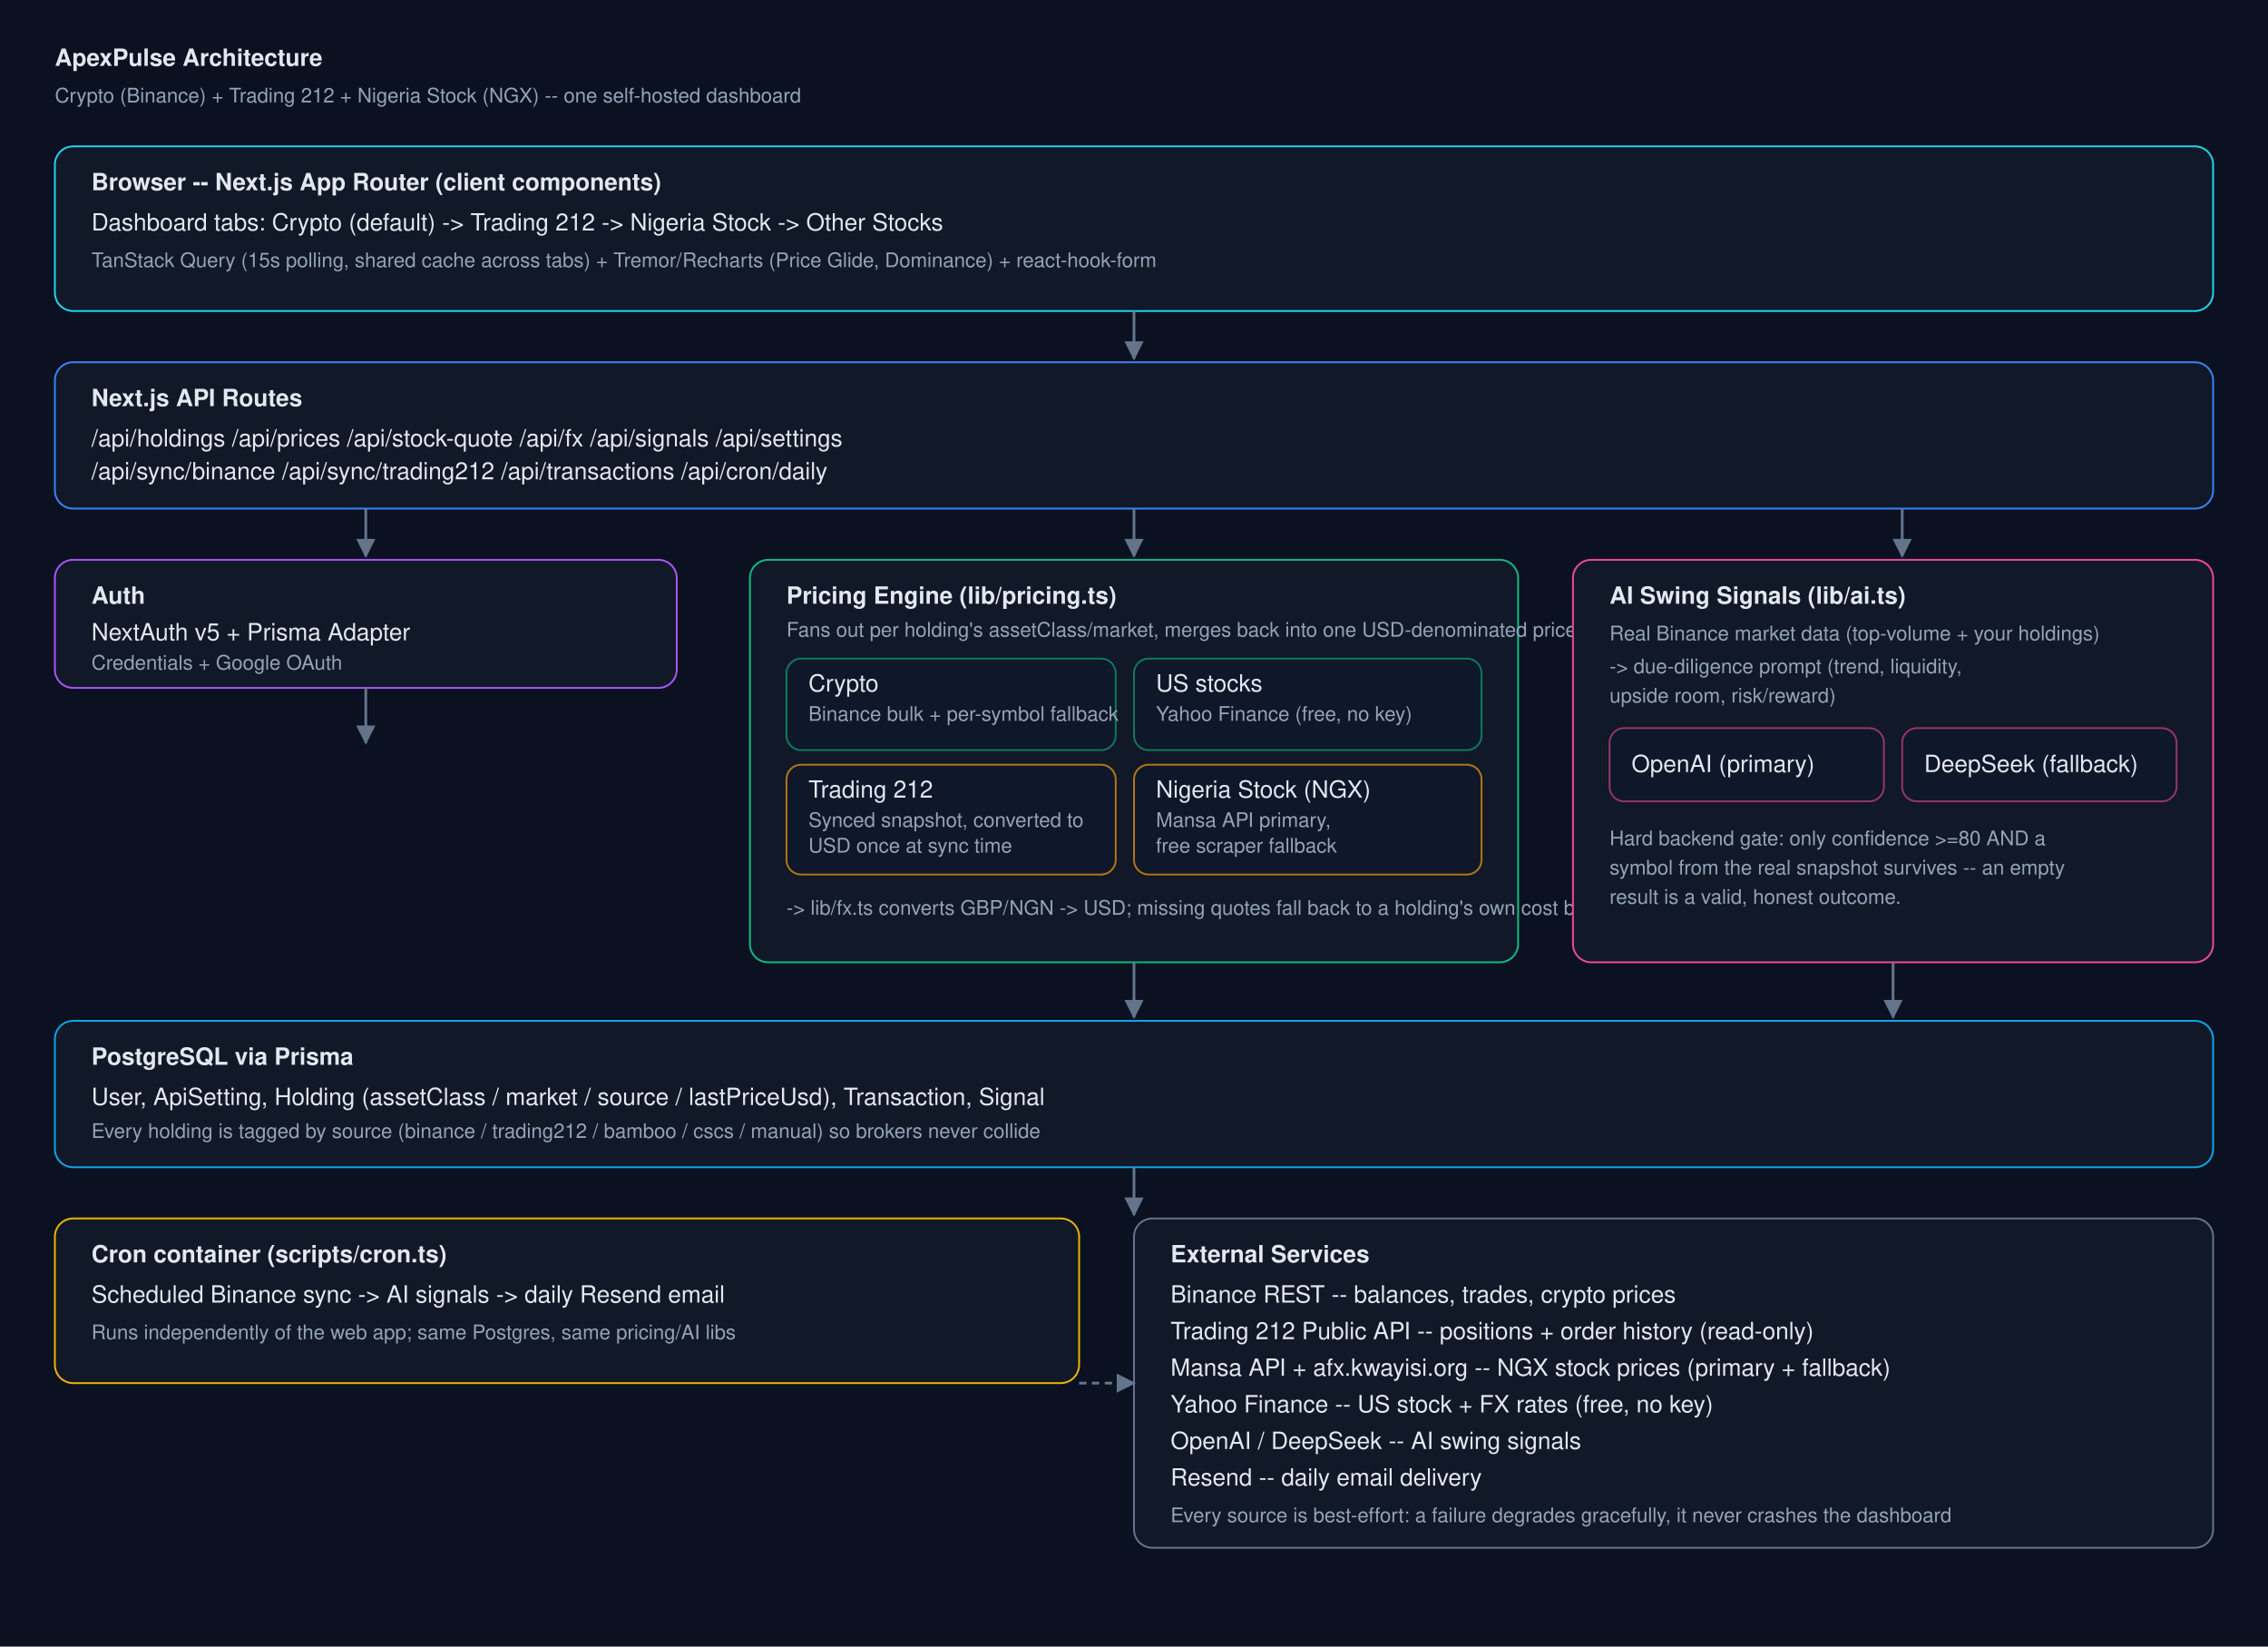
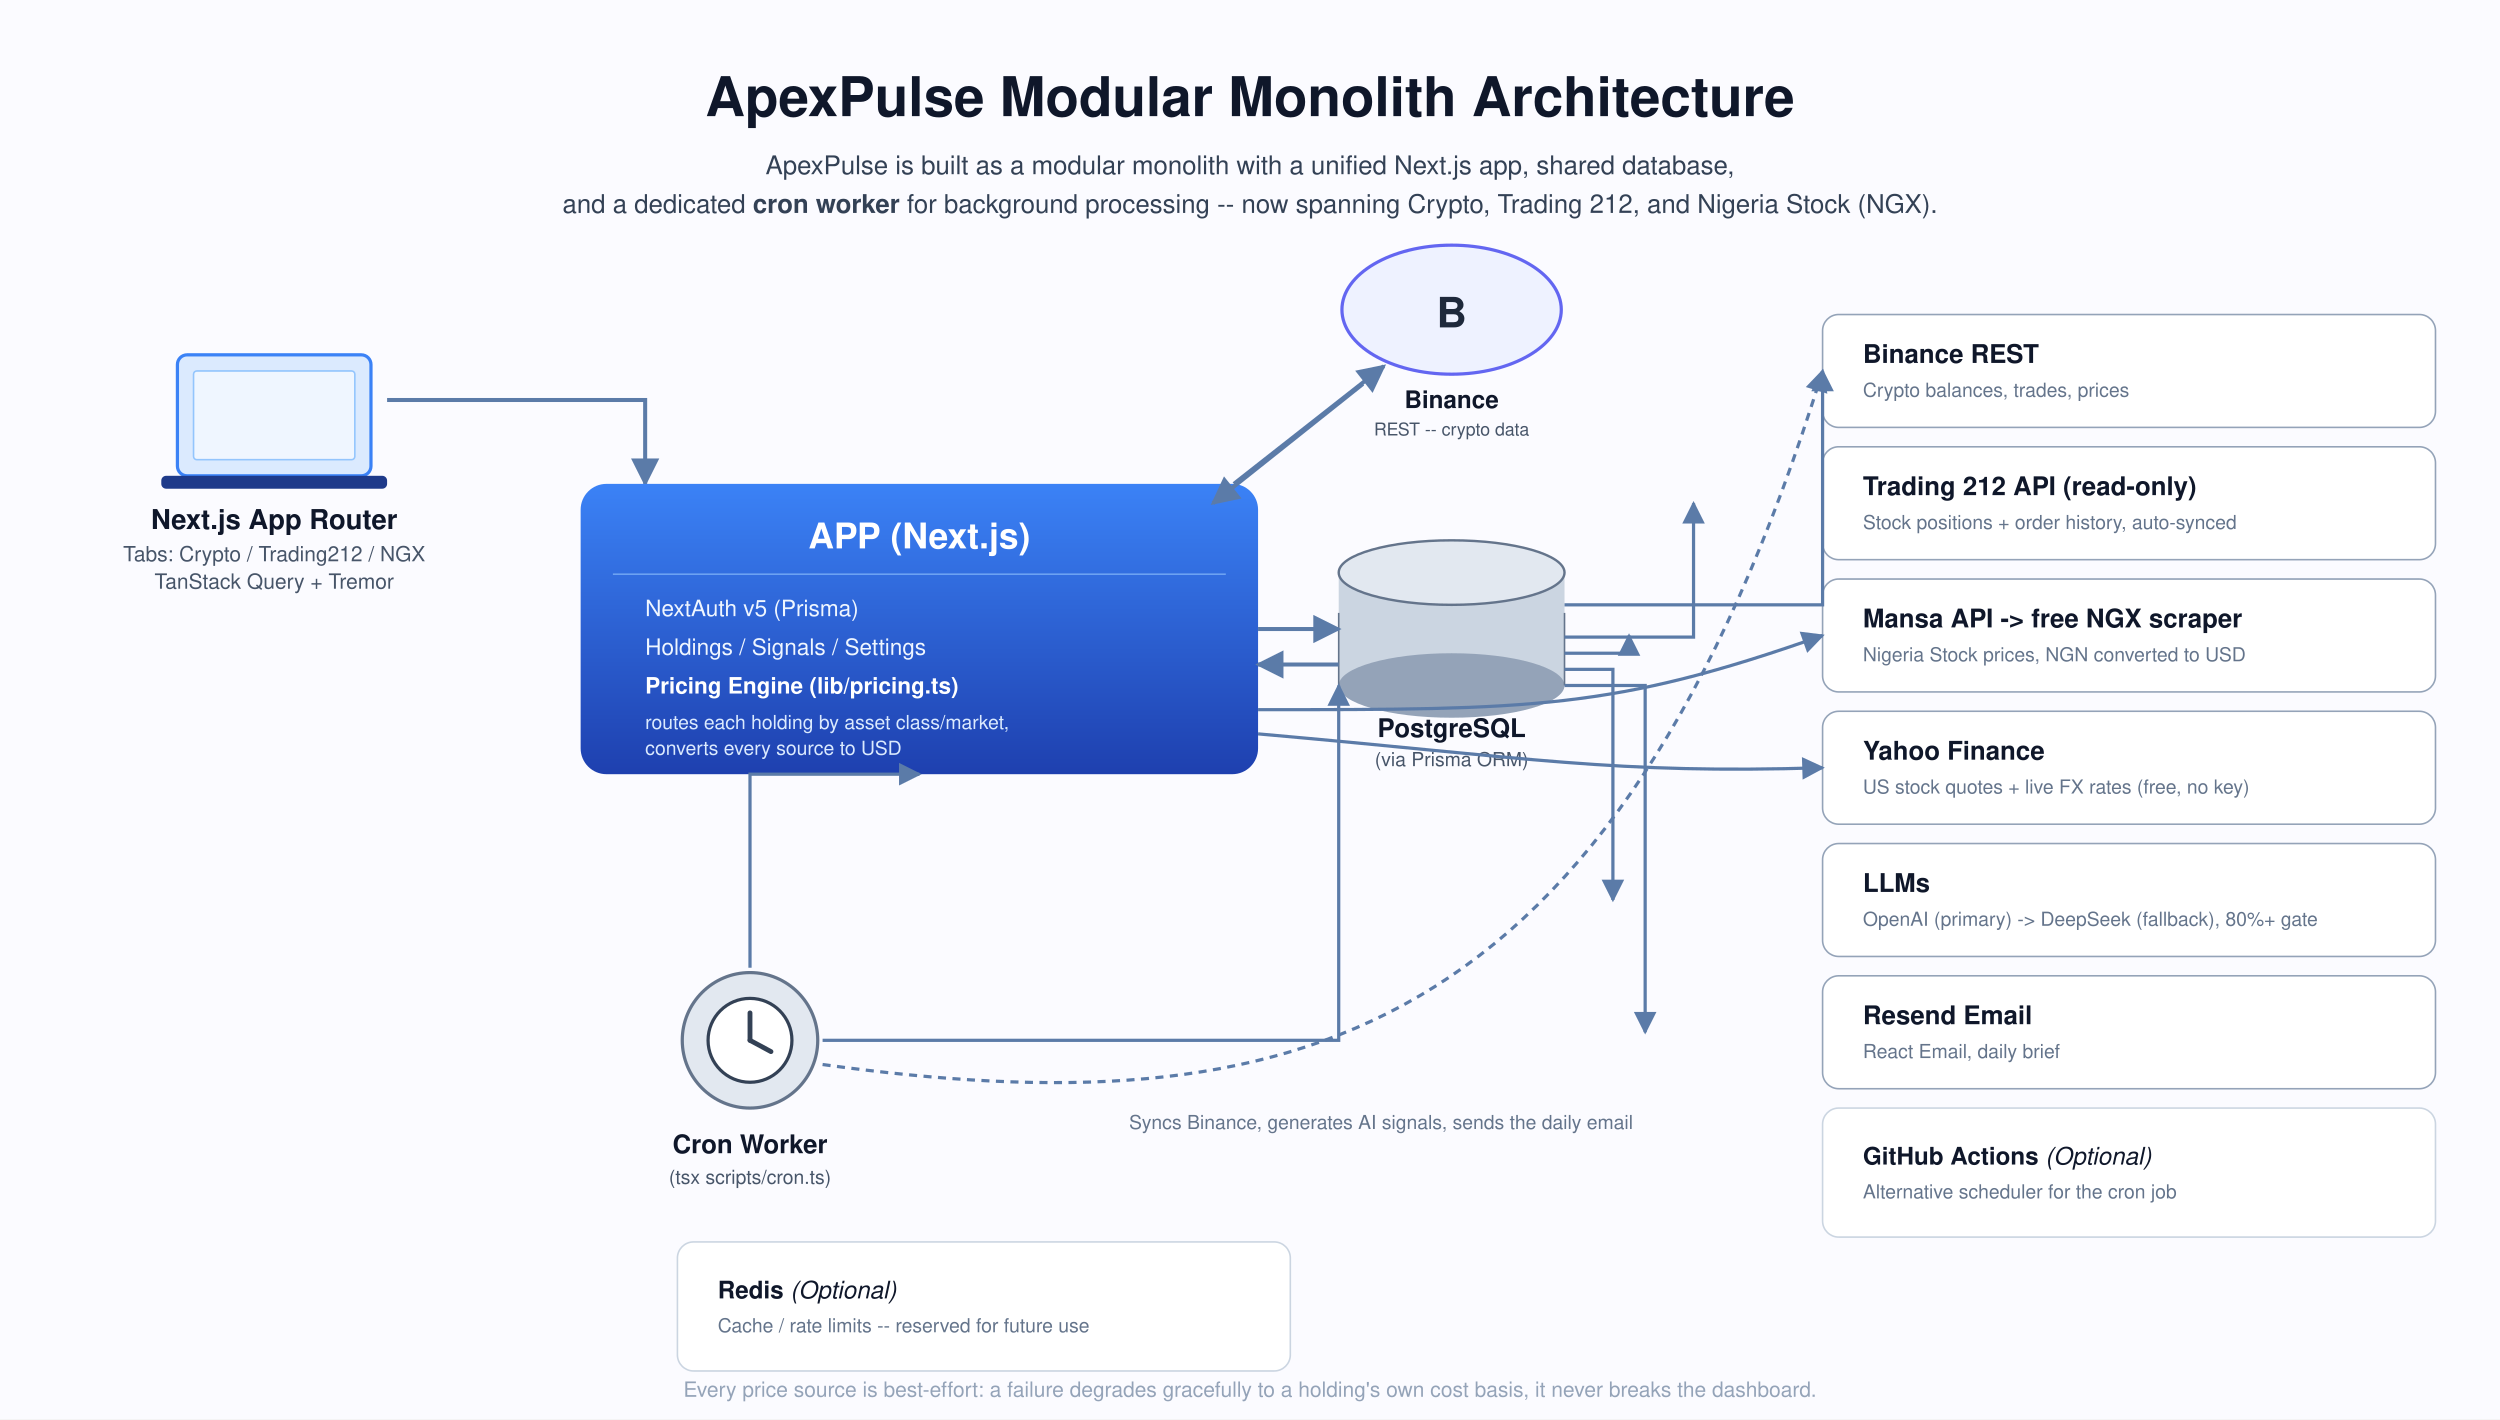
- <svg xmlns="http://www.w3.org/2000/svg" viewBox="0 0 1240 900" font-family="Segoe UI, Helvetica, Arial, sans-serif">
+ <svg xmlns="http://www.w3.org/2000/svg" viewBox="0 0 1550 880" font-family="Segoe UI, Helvetica, Arial, sans-serif">
  <defs>
    <marker id="arrow" viewBox="0 0 10 10" refX="9" refY="5" markerWidth="7" markerHeight="7" orient="auto-start-reverse">
-       <path d="M0,0 L10,5 L0,10 z" fill="#64748b" />
+       <path d="M0,0 L10,5 L0,10 z" fill="#5b7ba8" />
    </marker>
-     <style>
-       .box { rx: 10; stroke-width: 1.5; }
-       .title { font-weight: 700; }
-       .lbl { font-size: 13px; fill: #e2e8f0; }
-       .sub { font-size: 11px; fill: #94a3b8; }
-       .edge { stroke: #64748b; stroke-width: 1.5; fill: none; marker-end: url(#arrow); }
-     </style>
+     <linearGradient id="appGrad" x1="0" y1="0" x2="0" y2="1">
+       <stop offset="0" stop-color="#3b82f6" />
+       <stop offset="1" stop-color="#1e40af" />
+     </linearGradient>
  </defs>
-   <rect width="1240" height="900" fill="#0b1120" />
-   <text x="30" y="36" class="lbl title" font-size="20" fill="#f1f5f9">ApexPulse Architecture</text>
-   <text x="30" y="56" class="sub">Crypto (Binance) + Trading 212 + Nigeria Stock (NGX) -- one self-hosted dashboard</text>
-   <rect x="30" y="80" width="1180" height="90" rx="10" fill="#111827" stroke="#22d3ee" />
-   <text x="50" y="104" class="lbl title" fill="#22d3ee">Browser -- Next.js App Router (client components)</text>
-   <text x="50" y="126" class="lbl">Dashboard tabs: Crypto (default) -&gt; Trading 212 -&gt; Nigeria Stock -&gt; Other Stocks</text>
-   <text x="50" y="146" class="sub">TanStack Query (15s polling, shared cache across tabs) + Tremor/Recharts (Price Glide, Dominance) + react-hook-form</text>
-   <line x1="620" y1="170" x2="620" y2="196" class="edge" />
-   <rect x="30" y="198" width="1180" height="80" rx="10" fill="#111827" stroke="#3b82f6" />
-   <text x="50" y="222" class="lbl title" fill="#60a5fa">Next.js API Routes</text>
-   <text x="50" y="244" class="lbl">/api/holdings  /api/prices  /api/stock-quote  /api/fx  /api/signals  /api/settings</text>
-   <text x="50" y="262" class="lbl">/api/sync/binance  /api/sync/trading212  /api/transactions  /api/cron/daily</text>
-   <line x1="200" y1="278" x2="200" y2="304" class="edge" />
-   <line x1="620" y1="278" x2="620" y2="304" class="edge" />
-   <line x1="1040" y1="278" x2="1040" y2="304" class="edge" />
-   <rect x="30" y="306" width="340" height="70" rx="10" fill="#111827" stroke="#a855f7" />
-   <text x="50" y="330" class="lbl title" fill="#c084fc">Auth</text>
-   <text x="50" y="350" class="lbl">NextAuth v5 + Prisma Adapter</text>
-   <text x="50" y="366" class="sub">Credentials + Google OAuth</text>
-   <rect x="410" y="306" width="420" height="220" rx="10" fill="#111827" stroke="#10b981" />
-   <text x="430" y="330" class="lbl title" fill="#34d399">Pricing Engine (lib/pricing.ts)</text>
-   <text x="430" y="348" class="sub">Fans out per holding's assetClass/market, merges back into one USD-denominated price list</text>
-   <rect x="430" y="360" width="180" height="50" rx="8" fill="#0f172a" stroke="#10b981" stroke-opacity="0.6" />
-   <text x="442" y="378" class="lbl">Crypto</text>
-   <text x="442" y="394" class="sub">Binance bulk + per-symbol fallback</text>
-   <rect x="620" y="360" width="190" height="50" rx="8" fill="#0f172a" stroke="#10b981" stroke-opacity="0.6" />
-   <text x="632" y="378" class="lbl">US stocks</text>
-   <text x="632" y="394" class="sub">Yahoo Finance (free, no key)</text>
-   <rect x="430" y="418" width="180" height="60" rx="8" fill="#0f172a" stroke="#f59e0b" stroke-opacity="0.7" />
-   <text x="442" y="436" class="lbl">Trading 212</text>
-   <text x="442" y="452" class="sub">Synced snapshot, converted to</text>
-   <text x="442" y="466" class="sub">USD once at sync time</text>
-   <rect x="620" y="418" width="190" height="60" rx="8" fill="#0f172a" stroke="#f59e0b" stroke-opacity="0.7" />
-   <text x="632" y="436" class="lbl">Nigeria Stock (NGX)</text>
-   <text x="632" y="452" class="sub">Mansa API primary,</text>
-   <text x="632" y="466" class="sub">free scraper fallback</text>
-   <text x="430" y="500" class="sub">-&gt; lib/fx.ts converts GBP/NGN -&gt; USD; missing quotes fall back to a holding's own cost basis so it never vanishes</text>
-   <rect x="860" y="306" width="350" height="220" rx="10" fill="#111827" stroke="#ec4899" />
-   <text x="880" y="330" class="lbl title" fill="#f472b6">AI Swing Signals (lib/ai.ts)</text>
-   <text x="880" y="350" class="sub">Real Binance market data (top-volume + your holdings)</text>
-   <text x="880" y="368" class="sub">-&gt; due-diligence prompt (trend, liquidity,</text>
-   <text x="880" y="384" class="sub">   upside room, risk/reward)</text>
-   <rect x="880" y="398" width="150" height="40" rx="8" fill="#0f172a" stroke="#ec4899" stroke-opacity="0.6" />
-   <text x="892" y="422" class="lbl">OpenAI (primary)</text>
-   <rect x="1040" y="398" width="150" height="40" rx="8" fill="#0f172a" stroke="#ec4899" stroke-opacity="0.6" />
-   <text x="1052" y="422" class="lbl">DeepSeek (fallback)</text>
-   <text x="880" y="462" class="sub">Hard backend gate: only confidence &gt;=80 AND a</text>
-   <text x="880" y="478" class="sub">symbol from the real snapshot survives -- an empty</text>
-   <text x="880" y="494" class="sub">result is a valid, honest outcome.</text>
-   <line x1="200" y1="376" x2="200" y2="406" class="edge" />
-   <line x1="620" y1="526" x2="620" y2="556" class="edge" />
-   <line x1="1035" y1="526" x2="1035" y2="556" class="edge" />
-   <rect x="30" y="558" width="1180" height="80" rx="10" fill="#111827" stroke="#0ea5e9" />
-   <text x="50" y="582" class="lbl title" fill="#38bdf8">PostgreSQL via Prisma</text>
-   <text x="50" y="604" class="lbl">User, ApiSetting, Holding (assetClass / market / source / lastPriceUsd), Transaction, Signal</text>
-   <text x="50" y="622" class="sub">Every holding is tagged by source (binance / trading212 / bamboo / cscs / manual) so brokers never collide</text>
-   <line x1="620" y1="638" x2="620" y2="664" class="edge" />
-   <rect x="30" y="666" width="560" height="90" rx="10" fill="#111827" stroke="#eab308" />
-   <text x="50" y="690" class="lbl title" fill="#facc15">Cron container (scripts/cron.ts)</text>
-   <text x="50" y="712" class="lbl">Scheduled Binance sync -&gt; AI signals -&gt; daily Resend email</text>
-   <text x="50" y="732" class="sub">Runs independently of the web app; same Postgres, same pricing/AI libs</text>
-   <rect x="620" y="666" width="590" height="180" rx="10" fill="#111827" stroke="#64748b" />
-   <text x="640" y="690" class="lbl title" fill="#cbd5e1">External Services</text>
-   <text x="640" y="712" class="lbl">Binance REST -- balances, trades, crypto prices</text>
-   <text x="640" y="732" class="lbl">Trading 212 Public API -- positions + order history (read-only)</text>
-   <text x="640" y="752" class="lbl">Mansa API + afx.kwayisi.org -- NGX stock prices (primary + fallback)</text>
-   <text x="640" y="772" class="lbl">Yahoo Finance -- US stock + FX rates (free, no key)</text>
-   <text x="640" y="792" class="lbl">OpenAI / DeepSeek -- AI swing signals</text>
-   <text x="640" y="812" class="lbl">Resend -- daily email delivery</text>
-   <text x="640" y="832" class="sub">Every source is best-effort: a failure degrades gracefully, it never crashes the dashboard</text>
-   <line x1="590" y1="756" x2="620" y2="756" class="edge" stroke-dasharray="4 3" />
+   <rect width="1550" height="880" fill="#fbfbff" />
+   <text x="775" y="72" text-anchor="middle" font-size="34" font-weight="700" fill="#0f172a">ApexPulse Modular Monolith Architecture</text>
+   <text x="775" y="108" text-anchor="middle" font-size="16" fill="#334155">ApexPulse is built as a modular monolith with a unified Next.js app, shared database,</text>
+   <text x="775" y="132" text-anchor="middle" font-size="16" fill="#334155">and a dedicated <tspan font-weight="700">cron worker</tspan> for background processing -- now spanning Crypto, Trading 212, and Nigeria Stock (NGX).</text>
+   <g transform="translate(100,210)">
+     <rect x="10" y="10" width="120" height="75" rx="6" fill="#dbeafe" stroke="#3b82f6" stroke-width="2" />
+     <rect x="20" y="20" width="100" height="55" rx="2" fill="#eff6ff" stroke="#93c5fd" />
+     <rect x="0" y="85" width="140" height="8" rx="3" fill="#1e3a8a" />
+     <text x="70" y="118" text-anchor="middle" font-size="17" font-weight="700" fill="#0f172a">Next.js App Router</text>
+     <text x="70" y="138" text-anchor="middle" font-size="13" fill="#475569">Tabs: Crypto / Trading212 / NGX</text>
+     <text x="70" y="155" text-anchor="middle" font-size="13" fill="#475569">TanStack Query + Tremor</text>
+   </g>
+   <path d="M240,248 H400 V300" fill="none" stroke="#5b7ba8" stroke-width="2.5" marker-end="url(#arrow)" />
+   <g transform="translate(830,150)">
+     <ellipse cx="70" cy="42" rx="68" ry="40" fill="#eef2ff" stroke="#6366f1" stroke-width="2" />
+     <text x="70" y="53" text-anchor="middle" font-size="26" font-weight="700" fill="#1e293b">B</text>
+     <text x="70" y="103" text-anchor="middle" font-size="15" font-weight="700" fill="#0f172a">Binance</text>
+     <text x="70" y="120" text-anchor="middle" font-size="11" fill="#475569">REST -- crypto data</text>
+   </g>
+   <rect x="360" y="300" width="420" height="180" rx="16" fill="url(#appGrad)" />
+   <text x="570" y="340" text-anchor="middle" font-size="22" font-weight="700" fill="#ffffff">APP (Next.js)</text>
+   <line x1="380" y1="356" x2="760" y2="356" stroke="#93c5fd" stroke-opacity="0.6" />
+   <text x="400" y="382" font-size="14" fill="#eff6ff">NextAuth v5 (Prisma)</text>
+   <text x="400" y="406" font-size="14" fill="#eff6ff">Holdings / Signals / Settings</text>
+   <text x="400" y="430" font-size="14" font-weight="700" fill="#ffffff">Pricing Engine (lib/pricing.ts)</text>
+   <text x="400" y="452" font-size="12" fill="#dbeafe">routes each holding by asset class/market,</text>
+   <text x="400" y="468" font-size="12" fill="#dbeafe">converts every source to USD</text>
+   <g transform="translate(830,335)">
+     <ellipse cx="70" cy="20" rx="70" ry="20" fill="#94a3b8" />
+     <rect x="0" y="20" width="140" height="70" fill="#cbd5e1" />
+     <ellipse cx="70" cy="90" rx="70" ry="20" fill="#94a3b8" />
+     <ellipse cx="70" cy="20" rx="70" ry="20" fill="#e2e8f0" stroke="#64748b" stroke-width="1.5" />
+     <line x1="0" y1="45" x2="0" y2="90" stroke="#64748b" />
+     <line x1="140" y1="45" x2="140" y2="90" stroke="#64748b" />
+     <text x="70" y="122" text-anchor="middle" font-size="16" font-weight="700" fill="#0f172a">PostgreSQL</text>
+     <text x="70" y="140" text-anchor="middle" font-size="12" fill="#475569">(via Prisma ORM)</text>
+   </g>
+   <path d="M780,390 H830" fill="none" stroke="#5b7ba8" stroke-width="2.5" marker-end="url(#arrow)" />
+   <path d="M830,412 H780" fill="none" stroke="#5b7ba8" stroke-width="2.5" marker-end="url(#arrow)" />
+   <path d="M765,300 L858,227" fill="none" stroke="#5b7ba8" stroke-width="2.5" marker-end="url(#arrow)" />
+   <path d="M845,238 L752,312" fill="none" stroke="#5b7ba8" stroke-width="2.5" marker-end="url(#arrow)" />
+   <g font-size="16">
+     <rect x="1130" y="195" width="380" height="70" rx="10" fill="#ffffff" stroke="#94a3b8" />
+     <text x="1155" y="225" font-weight="700" fill="#0f172a">Binance REST</text>
+     <text x="1155" y="246" font-size="12" fill="#64748b">Crypto balances, trades, prices</text>
+     <rect x="1130" y="277" width="380" height="70" rx="10" fill="#ffffff" stroke="#94a3b8" />
+     <text x="1155" y="307" font-weight="700" fill="#0f172a">Trading 212 API (read-only)</text>
+     <text x="1155" y="328" font-size="12" fill="#64748b">Stock positions + order history, auto-synced</text>
+     <rect x="1130" y="359" width="380" height="70" rx="10" fill="#ffffff" stroke="#94a3b8" />
+     <text x="1155" y="389" font-weight="700" fill="#0f172a">Mansa API -&gt; free NGX scraper</text>
+     <text x="1155" y="410" font-size="12" fill="#64748b">Nigeria Stock prices, NGN converted to USD</text>
+     <rect x="1130" y="441" width="380" height="70" rx="10" fill="#ffffff" stroke="#94a3b8" />
+     <text x="1155" y="471" font-weight="700" fill="#0f172a">Yahoo Finance</text>
+     <text x="1155" y="492" font-size="12" fill="#64748b">US stock quotes + live FX rates (free, no key)</text>
+     <rect x="1130" y="523" width="380" height="70" rx="10" fill="#ffffff" stroke="#94a3b8" />
+     <text x="1155" y="553" font-weight="700" fill="#0f172a">LLMs</text>
+     <text x="1155" y="574" font-size="12" fill="#64748b">OpenAI (primary) -&gt; DeepSeek (fallback), 80%+ gate</text>
+     <rect x="1130" y="605" width="380" height="70" rx="10" fill="#ffffff" stroke="#94a3b8" />
+     <text x="1155" y="635" font-weight="700" fill="#0f172a">Resend Email</text>
+     <text x="1155" y="656" font-size="12" fill="#64748b">React Email, daily brief</text>
+   </g>
+   <path d="M970,375 H1130 V230" fill="none" stroke="#5b7ba8" stroke-width="2" marker-end="url(#arrow)" />
+   <path d="M970,395 H1050 V312" fill="none" stroke="#5b7ba8" stroke-width="2" marker-end="url(#arrow)" />
+   <path d="M970,405 H1010 V394" fill="none" stroke="#5b7ba8" stroke-width="2" marker-end="url(#arrow)" />
+   <path d="M780,440 C 950,440 1000,440 1130,394" fill="none" stroke="#5b7ba8" stroke-width="2" marker-end="url(#arrow)" />
+   <path d="M780,455 C 950,470 1000,480 1130,476" fill="none" stroke="#5b7ba8" stroke-width="2" marker-end="url(#arrow)" />
+   <path d="M970,415 H1000 V558" fill="none" stroke="#5b7ba8" stroke-width="2" marker-end="url(#arrow)" />
+   <path d="M970,425 H1020 V640" fill="none" stroke="#5b7ba8" stroke-width="2" marker-end="url(#arrow)" />
+   <g transform="translate(420,600)">
+     <circle cx="45" cy="45" r="42" fill="#e2e8f0" stroke="#64748b" stroke-width="2" />
+     <circle cx="45" cy="45" r="26" fill="#ffffff" stroke="#334155" stroke-width="2" />
+     <line x1="45" y1="45" x2="45" y2="28" stroke="#334155" stroke-width="3" stroke-linecap="round" />
+     <line x1="45" y1="45" x2="58" y2="52" stroke="#334155" stroke-width="3" stroke-linecap="round" />
+     <text x="45" y="115" text-anchor="middle" font-size="16" font-weight="700" fill="#0f172a">Cron Worker</text>
+     <text x="45" y="134" text-anchor="middle" font-size="12" fill="#475569">(tsx scripts/cron.ts)</text>
+   </g>
+   <path d="M465,600 V480 H570" fill="none" stroke="#5b7ba8" stroke-width="2" marker-end="url(#arrow)" />
+   <path d="M510,645 H830 V425" fill="none" stroke="#5b7ba8" stroke-width="2" marker-end="url(#arrow)" />
+   <path d="M510,660 C 800,700 1000,650 1130,230" fill="none" stroke="#5b7ba8" stroke-width="2" stroke-dasharray="5 4" marker-end="url(#arrow)" />
+   <text x="700" y="700" font-size="12" fill="#64748b">Syncs Binance, generates AI signals, sends the daily email</text>
+   <g font-size="15">
+     <rect x="420" y="770" width="380" height="80" rx="10" fill="#ffffff" stroke="#cbd5e1" />
+     <text x="445" y="805" font-weight="700" fill="#0f172a">Redis <tspan font-style="italic" font-weight="400">(Optional)</tspan>
+     </text>
+     <text x="445" y="826" font-size="12" fill="#64748b">Cache / rate limits -- reserved for future use</text>
+     <rect x="1130" y="687" width="380" height="80" rx="10" fill="#ffffff" stroke="#cbd5e1" />
+     <text x="1155" y="722" font-weight="700" fill="#0f172a">GitHub Actions <tspan font-style="italic" font-weight="400">(Optional)</tspan>
+     </text>
+     <text x="1155" y="743" font-size="12" fill="#64748b">Alternative scheduler for the cron job</text>
+   </g>
+   <text x="775" y="866" text-anchor="middle" font-size="13" fill="#94a3b8">Every price source is best-effort: a failure degrades gracefully to a holding's own cost basis, it never breaks the dashboard.</text>
</svg>
